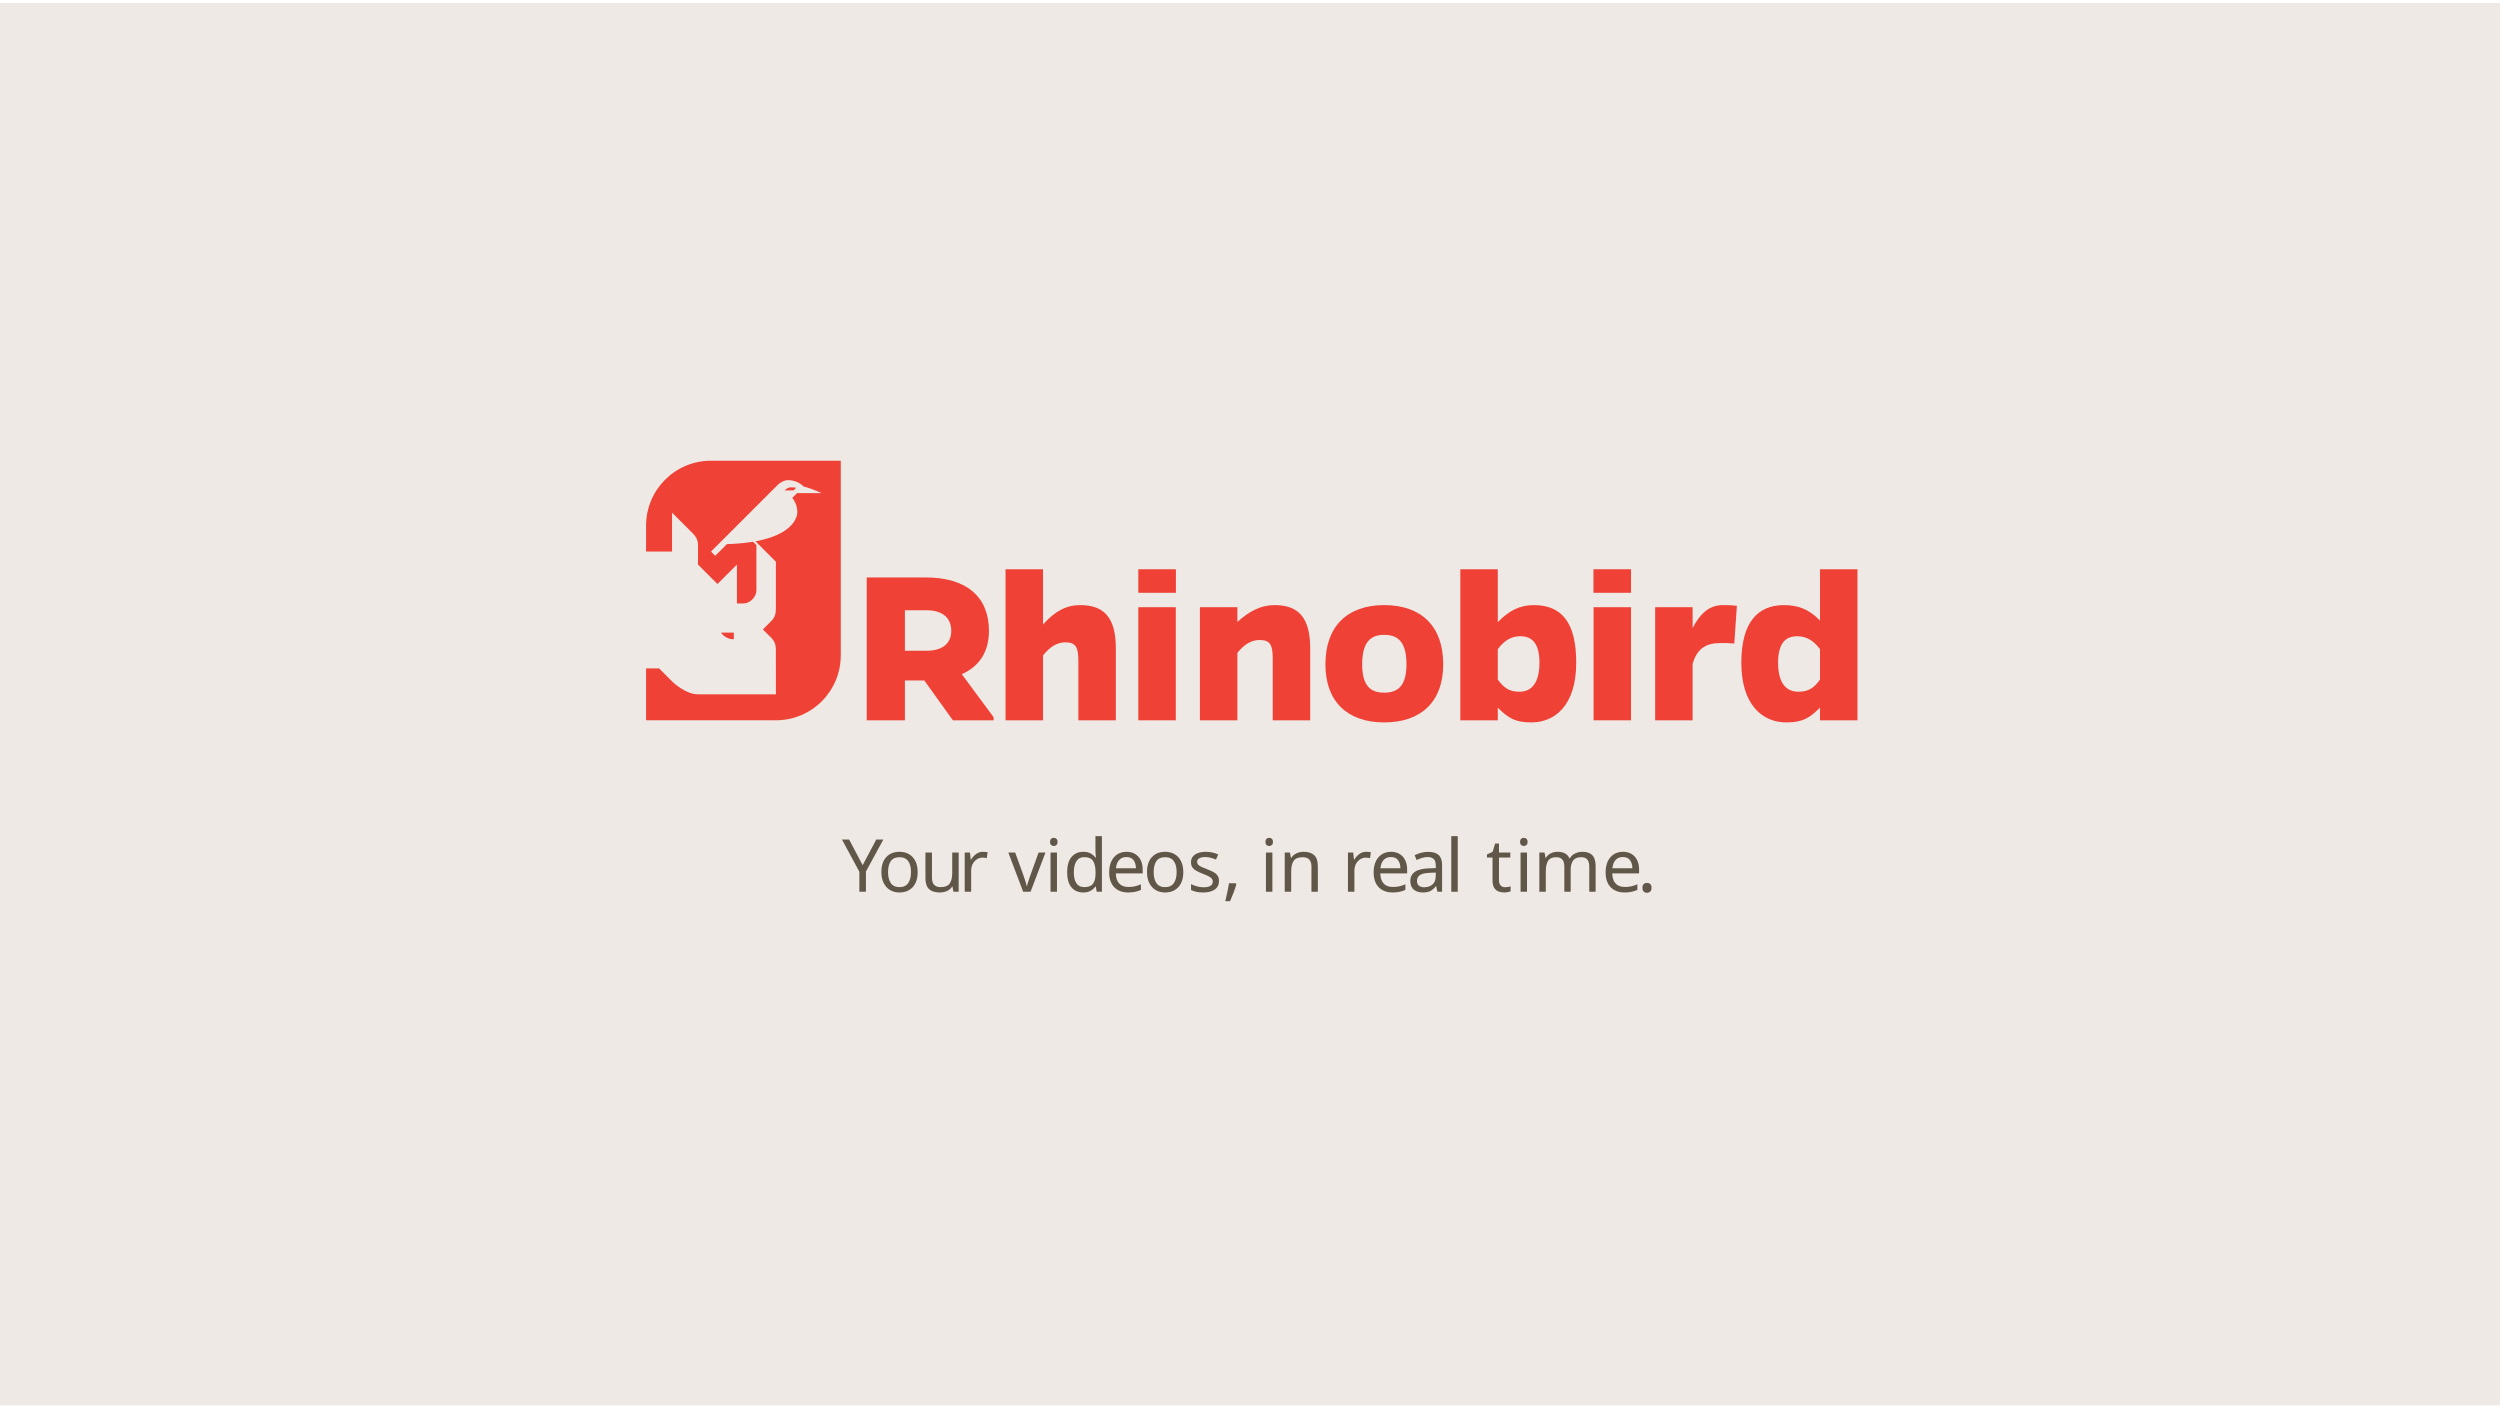
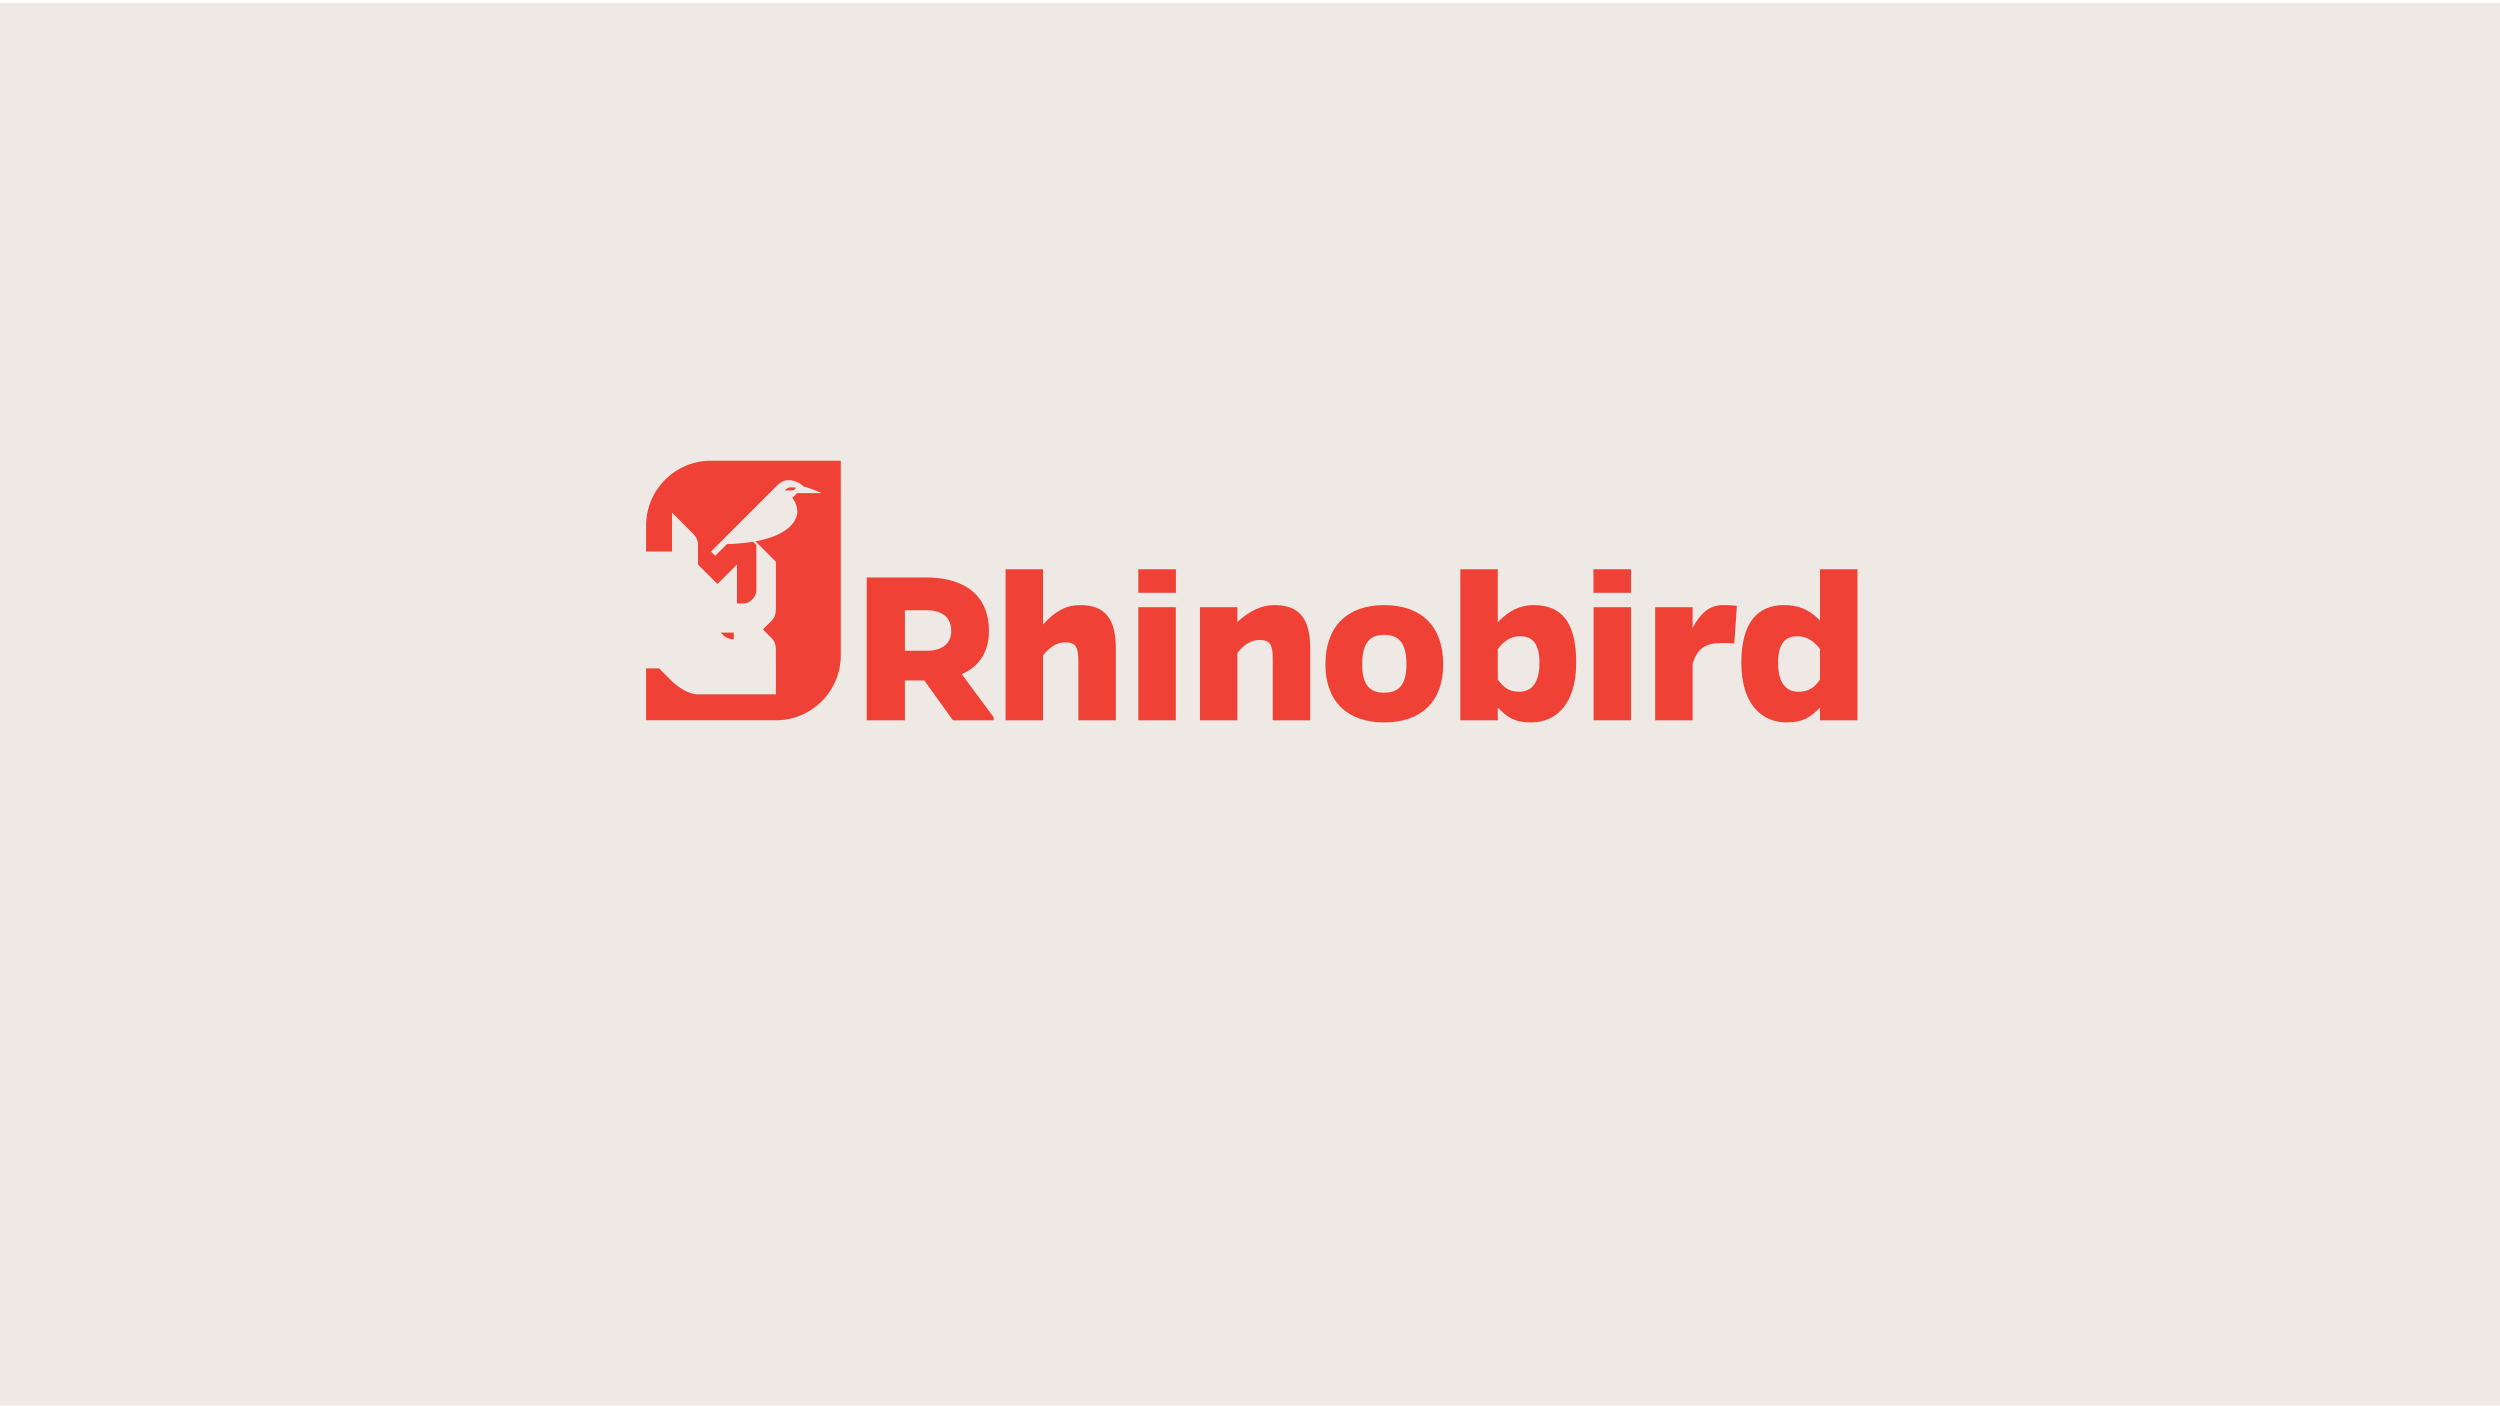
<svg xmlns="http://www.w3.org/2000/svg" version="1.1" id="Layer_1" x="0px" y="0px" width="1277.936px" height="718.464px" viewBox="0 0 1277.936 718.464" enable-background="new 0 0 1277.936 718.464" xml:space="preserve">
  <rect y="1.5" fill="#EFE9E5" width="1277.936" height="716.964" />
  <g>
    <g>
-       <path fill="#EF4135" d="M375.095,323.359h-6.575c1.452,2.07,3.854,3.424,6.575,3.424V323.359z" />
-       <path fill="#EF4135" d="M363.433,235.506c-18.32,0-33.171,14.853-33.171,33.174v13.267h13.269v-10.533v-9.37    c0,0,8.318,8.318,9.949,9.949c1.629,1.629,3.319,3.301,3.319,6.641c0,3.341,0,9.948,0,9.948l9.95,9.948l9.949-9.947v0.001    l0.001-0.001v19.895c0.389,0,1.312,0,3.316,0c3.34,0,6.636-3.322,6.636-6.646c0-3.321,0-23.18,0-23.199l-1.714-1.715    c-0.104,0.017-0.214,0.032-0.319,0.049c-0.247,0.041-0.498,0.08-0.75,0.118c-0.589,0.09-1.189,0.177-1.808,0.257    c-0.232,0.029-0.472,0.057-0.708,0.086c-0.53,0.064-1.07,0.125-1.621,0.182c-0.259,0.027-0.516,0.055-0.78,0.08    c-0.696,0.066-1.408,0.126-2.138,0.18c-0.272,0.021-0.551,0.039-0.828,0.057c-0.639,0.043-1.291,0.082-1.955,0.115    c-0.246,0.012-0.488,0.025-0.737,0.036c-0.564,0.024-1.134,0.047-1.717,0.065l-5.975,5.975l-2.156-2.156l3.751-3.752h0    l9.242-9.242l1.628-1.627l7.494-7.494l6.434-6.434h0.001l0,0l5.439-5.438c0.052-0.054,0.134-0.132,0.242-0.231    c0.753-0.688,2.788-2.307,5.238-2.307h0.001c3.688,0,6.289,1.832,7.359,2.748c0.356,0.305,0.543,0.509,0.543,0.509l-0.003,0.003    c4.927,1.291,9.187,3.389,9.187,3.389h-12.574h0l-2.438,2.438c0.596,0.731,1.456,1.987,2.017,3.675    c0.245,0.736,0.423,1.561,0.508,2.453l0.005-0.006c0.032,0.336,0.053,0.682,0.053,1.039c0,0.092-0.003,0.189-0.008,0.29    c-0.001,0.023-0.003,0.048-0.004,0.072c-0.002,0.03-0.005,0.061-0.007,0.091c-0.004,0.051-0.008,0.102-0.013,0.154    c-0.004,0.041-0.009,0.084-0.014,0.125c-0.003,0.031-0.006,0.061-0.01,0.093c-0.001,0.011-0.002,0.02-0.003,0.03    c-0.005,0.031-0.011,0.066-0.016,0.098c-0.007,0.045-0.014,0.09-0.021,0.135c-0.011,0.064-0.022,0.129-0.035,0.194    c-0.005,0.031-0.011,0.062-0.018,0.093c-0.006,0.029-0.012,0.059-0.018,0.088c-0.019,0.09-0.042,0.182-0.064,0.274    c-0.009,0.036-0.016,0.071-0.026,0.108c-0.002,0.012-0.005,0.023-0.009,0.035c-0.042,0.157-0.091,0.319-0.144,0.484    c-0.016,0.048-0.033,0.096-0.049,0.145c-0.021,0.063-0.042,0.126-0.066,0.189c-0.014,0.039-0.031,0.078-0.045,0.117    c-0.015,0.042-0.031,0.084-0.049,0.126c-0.014,0.034-0.025,0.068-0.04,0.104c-0.012,0.032-0.028,0.065-0.041,0.099    c-0.021,0.051-0.044,0.102-0.066,0.151c-0.04,0.091-0.082,0.182-0.125,0.274c-0.017,0.035-0.032,0.07-0.05,0.105    c-0.016,0.031-0.032,0.062-0.047,0.094c-0.054,0.107-0.11,0.215-0.168,0.323c-0.024,0.044-0.047,0.088-0.071,0.133    c-0.018,0.031-0.034,0.062-0.052,0.093c-0.056,0.098-0.116,0.197-0.177,0.297c-0.024,0.04-0.046,0.08-0.071,0.12    c-0.028,0.044-0.057,0.089-0.086,0.135c-0.039,0.061-0.081,0.122-0.121,0.183c-0.099,0.148-0.203,0.297-0.312,0.447    c-0.039,0.055-0.077,0.109-0.118,0.164c-0.021,0.028-0.043,0.057-0.065,0.086c-0.024,0.032-0.052,0.064-0.077,0.098    c-0.1,0.127-0.201,0.256-0.31,0.385c-0.054,0.064-0.112,0.13-0.168,0.195c-0.1,0.116-0.206,0.232-0.313,0.35    c-0.04,0.043-0.079,0.086-0.12,0.129c-0.047,0.051-0.093,0.1-0.141,0.149c-0.082,0.084-0.169,0.169-0.254,0.253    c-0.051,0.05-0.101,0.1-0.152,0.149c-0.059,0.057-0.117,0.113-0.178,0.17c-0.072,0.065-0.146,0.132-0.219,0.198    c-0.016,0.014-0.033,0.029-0.05,0.044c-0.039,0.036-0.077,0.071-0.117,0.106c-0.107,0.095-0.221,0.189-0.334,0.284    c-0.079,0.065-0.155,0.132-0.237,0.198c-0.233,0.189-0.478,0.377-0.733,0.565c-0.088,0.064-0.181,0.128-0.271,0.192    c-0.15,0.107-0.303,0.215-0.462,0.322c-0.058,0.039-0.118,0.078-0.177,0.117c-0.094,0.062-0.187,0.124-0.283,0.186    c-0.107,0.068-0.22,0.137-0.331,0.206c-0.079,0.048-0.159,0.097-0.239,0.145c-0.11,0.066-0.219,0.134-0.332,0.199    c-0.101,0.059-0.207,0.116-0.31,0.174c-0.076,0.043-0.151,0.085-0.228,0.128c-0.176,0.098-0.356,0.193-0.54,0.289    c-0.111,0.058-0.219,0.116-0.333,0.174c-0.016,0.008-0.033,0.016-0.049,0.023c-0.347,0.176-0.706,0.348-1.079,0.519    c-0.117,0.054-0.241,0.105-0.362,0.159c-0.212,0.094-0.425,0.188-0.646,0.279c-0.052,0.021-0.106,0.043-0.158,0.063    c-0.039,0.017-0.08,0.032-0.12,0.049c-0.146,0.06-0.29,0.119-0.44,0.178c-0.134,0.052-0.27,0.104-0.407,0.156    c-0.098,0.038-0.2,0.074-0.299,0.111c-0.197,0.073-0.391,0.146-0.593,0.218c-0.111,0.039-0.227,0.076-0.339,0.115    c-0.108,0.037-0.218,0.073-0.327,0.109c-0.138,0.047-0.27,0.094-0.409,0.139l0.01-0.01c-0.066,0.021-0.133,0.043-0.199,0.064    c-0.336,0.106-0.678,0.212-1.03,0.314c-0.362,0.107-0.728,0.213-1.107,0.314c-0.261,0.07-0.531,0.137-0.8,0.205    c-0.319,0.081-0.643,0.16-0.974,0.238c-0.285,0.066-0.573,0.132-0.866,0.195c-0.354,0.078-0.716,0.152-1.083,0.225    c-0.283,0.057-0.561,0.115-0.851,0.169c-0.042,0.009-0.082,0.017-0.125,0.024l10.427,10.428v1.457v0.002    c0,1.383,0,19.638,0,21.834c0,2.305,0.014,4.682-2.349,7.045c-1.148,1.148-2.841,2.84-4.278,4.277l-0.007,0.012v0.002    l-0.001-0.002v0.002c1.439,1.438,3.135,3.135,4.285,4.285c2.362,2.361,2.348,4.738,2.348,7.043c0,0.84,0,2.936,0,5.26    c0.001,0,0.001,0,0.002,0V340v3.316v1.658c0,0,0,0-0.002,0c0.001,4.146,0.002,9.951,0.002,9.951h-0.011c0,0-0.956,0-2.551,0    c-7.879,0-31.729,0-37.245,0c-6.631,0-13.269-6.635-13.269-6.635l-6.634-6.635h-6.634v26.539h66.344    c18.32,0,33.171-14.854,33.171-33.174v-99.516H363.433z" />
-       <path fill="#EF4135" d="M407.024,249.309c-0.754-0.087-1.909-0.199-2.864-0.199c-1.564,0-3.129,1.564-3.129,1.564h4.629    L407.024,249.309z" />
-       <path fill="#EF4135" d="M507.924,368.205h-20.823l-14.61-20.352h-9.932v20.352h-19.513v-73.021h30.286    c20.588,0,32.198,9.816,32.198,27.291c0,10.656-4.907,18.195-13.884,22.146l16.278,22.023V368.205z M473.572,332.65    c8.142,0,12.688-3.707,12.688-10.176c0-6.705-4.546-10.531-12.688-10.531h-11.013v20.707H473.572z" />
-       <path fill="#EF4135" d="M533.163,319.244c6.1-6.822,11.848-9.934,19.032-9.934c12.331,0,18.192,6.584,18.192,22.145v36.75h-19.155    v-30.168c0-7.062-1.19-9.697-6.7-9.697c-4.426,0-8.14,2.635-11.37,6.703v33.162h-19.153v-77.213h19.153V319.244z" />
+       <path fill="#EF4135" d="M375.095,323.359h-6.575c1.452,2.069,3.854,3.424,6.575,3.424V323.359z" />
+       <path fill="#EF4135" d="M363.433,235.506c-18.32,0-33.171,14.853-33.171,33.174v13.267h13.269v-10.533v-9.37    c0,0,8.318,8.318,9.949,9.949c1.629,1.629,3.319,3.301,3.319,6.641c0,3.341,0,9.948,0,9.948l9.95,9.948l9.949-9.947v0.001    l0.001-0.001v19.895c0.389,0,1.312,0,3.316,0c3.34,0,6.636-3.321,6.636-6.646c0-3.321,0-23.18,0-23.199l-1.714-1.715    c-0.104,0.017-0.214,0.032-0.319,0.049c-0.247,0.041-0.498,0.08-0.75,0.118c-0.589,0.09-1.189,0.177-1.808,0.257    c-0.232,0.029-0.472,0.057-0.708,0.086c-0.53,0.064-1.07,0.125-1.621,0.182c-0.259,0.027-0.516,0.055-0.78,0.08    c-0.696,0.066-1.408,0.126-2.138,0.18c-0.272,0.021-0.551,0.039-0.828,0.057c-0.639,0.043-1.291,0.082-1.955,0.115    c-0.246,0.012-0.488,0.025-0.737,0.036c-0.564,0.024-1.134,0.047-1.717,0.065l-5.975,5.975l-2.156-2.156l3.751-3.752l0,0    l9.242-9.242l1.628-1.627l7.494-7.494l6.434-6.434h0.001l0,0l5.438-5.438c0.053-0.054,0.135-0.132,0.242-0.231    c0.753-0.688,2.788-2.307,5.238-2.307h0.001c3.688,0,6.289,1.832,7.359,2.748c0.355,0.305,0.543,0.509,0.543,0.509l-0.003,0.003    c4.927,1.291,9.187,3.389,9.187,3.389h-12.574l0,0l-2.438,2.438c0.596,0.731,1.456,1.987,2.017,3.675    c0.245,0.736,0.423,1.561,0.508,2.453l0.006-0.006c0.031,0.336,0.053,0.682,0.053,1.039c0,0.092-0.003,0.189-0.008,0.29    c-0.001,0.023-0.003,0.048-0.004,0.072c-0.002,0.03-0.006,0.061-0.008,0.091c-0.004,0.051-0.008,0.102-0.013,0.154    c-0.004,0.041-0.009,0.084-0.014,0.125c-0.003,0.031-0.006,0.061-0.011,0.093c-0.001,0.011-0.002,0.02-0.003,0.03    c-0.005,0.031-0.011,0.066-0.016,0.098c-0.007,0.045-0.014,0.09-0.021,0.135c-0.012,0.064-0.022,0.129-0.035,0.194    c-0.005,0.031-0.012,0.062-0.019,0.093c-0.006,0.029-0.012,0.059-0.018,0.088c-0.02,0.09-0.042,0.182-0.064,0.274    c-0.009,0.036-0.016,0.071-0.025,0.108c-0.002,0.012-0.005,0.023-0.01,0.035c-0.042,0.157-0.091,0.319-0.144,0.484    c-0.016,0.048-0.033,0.096-0.049,0.145c-0.021,0.063-0.042,0.126-0.066,0.189c-0.014,0.039-0.031,0.078-0.045,0.117    c-0.015,0.042-0.031,0.084-0.049,0.126c-0.014,0.034-0.025,0.068-0.04,0.104c-0.012,0.032-0.028,0.065-0.041,0.099    c-0.021,0.051-0.044,0.102-0.066,0.151c-0.04,0.091-0.082,0.182-0.125,0.274c-0.017,0.035-0.031,0.07-0.05,0.105    c-0.016,0.031-0.032,0.062-0.047,0.094c-0.054,0.107-0.11,0.215-0.168,0.323c-0.023,0.044-0.047,0.088-0.071,0.133    c-0.018,0.031-0.034,0.062-0.052,0.093c-0.056,0.098-0.116,0.197-0.177,0.297c-0.024,0.04-0.046,0.08-0.071,0.12    c-0.028,0.044-0.057,0.089-0.086,0.135c-0.039,0.061-0.081,0.122-0.121,0.183c-0.099,0.148-0.203,0.297-0.312,0.447    c-0.039,0.055-0.077,0.109-0.118,0.164c-0.021,0.028-0.043,0.057-0.065,0.086c-0.023,0.032-0.052,0.064-0.077,0.098    c-0.1,0.127-0.2,0.256-0.31,0.385c-0.054,0.064-0.112,0.13-0.168,0.195c-0.101,0.116-0.206,0.232-0.313,0.35    c-0.04,0.043-0.078,0.086-0.119,0.129c-0.048,0.051-0.094,0.1-0.142,0.149c-0.082,0.084-0.169,0.169-0.254,0.253    c-0.051,0.05-0.101,0.1-0.152,0.149c-0.059,0.057-0.116,0.113-0.178,0.17c-0.072,0.065-0.146,0.132-0.219,0.198    c-0.017,0.014-0.033,0.029-0.05,0.044c-0.039,0.036-0.077,0.071-0.117,0.106c-0.107,0.095-0.221,0.189-0.334,0.284    c-0.079,0.065-0.155,0.132-0.237,0.198c-0.232,0.189-0.478,0.377-0.732,0.565c-0.089,0.064-0.182,0.128-0.271,0.192    c-0.149,0.107-0.303,0.215-0.462,0.322c-0.058,0.039-0.118,0.078-0.177,0.117c-0.095,0.062-0.188,0.124-0.283,0.186    c-0.107,0.068-0.22,0.137-0.331,0.206c-0.079,0.048-0.159,0.097-0.239,0.145c-0.109,0.066-0.219,0.134-0.332,0.199    c-0.101,0.059-0.207,0.116-0.31,0.174c-0.076,0.043-0.151,0.085-0.229,0.128c-0.176,0.098-0.355,0.193-0.54,0.289    c-0.11,0.058-0.219,0.116-0.333,0.174c-0.016,0.008-0.032,0.016-0.049,0.023c-0.347,0.176-0.706,0.348-1.079,0.519    c-0.116,0.054-0.241,0.105-0.361,0.159c-0.212,0.094-0.426,0.188-0.646,0.279c-0.052,0.021-0.105,0.043-0.158,0.063    c-0.039,0.017-0.08,0.032-0.12,0.049c-0.146,0.06-0.29,0.119-0.439,0.178c-0.134,0.052-0.27,0.104-0.407,0.156    c-0.098,0.038-0.2,0.074-0.299,0.111c-0.197,0.073-0.391,0.146-0.593,0.218c-0.111,0.039-0.228,0.076-0.339,0.115    c-0.108,0.037-0.218,0.073-0.327,0.109c-0.138,0.047-0.271,0.094-0.409,0.139l0.01-0.01c-0.066,0.021-0.133,0.043-0.199,0.064    c-0.336,0.106-0.678,0.212-1.03,0.314c-0.362,0.107-0.728,0.213-1.107,0.314c-0.261,0.07-0.531,0.137-0.8,0.205    c-0.319,0.081-0.643,0.16-0.974,0.238c-0.285,0.066-0.573,0.132-0.866,0.195c-0.354,0.078-0.716,0.152-1.083,0.225    c-0.283,0.057-0.561,0.115-0.851,0.169c-0.042,0.009-0.082,0.017-0.125,0.024l10.427,10.428v1.457v0.002    c0,1.383,0,19.638,0,21.834c0,2.305,0.014,4.682-2.35,7.045c-1.148,1.148-2.841,2.84-4.278,4.277l-0.007,0.012v0.002l-0.001-0.002    v0.002c1.439,1.438,3.135,3.135,4.285,4.285c2.362,2.36,2.349,4.738,2.349,7.043c0,0.84,0,2.936,0,5.26c0.001,0,0.001,0,0.002,0    V340v3.316v1.657c0,0,0,0-0.002,0c0.001,4.146,0.002,9.951,0.002,9.951h-0.012c0,0-0.956,0-2.551,0c-7.879,0-31.729,0-37.245,0    c-6.631,0-13.269-6.635-13.269-6.635l-6.634-6.635h-6.634v26.54h66.344c18.319,0,33.171-14.855,33.171-33.175v-99.516h-66.346    V235.506z" />
+       <path fill="#EF4135" d="M407.024,249.309c-0.755-0.087-1.909-0.199-2.864-0.199c-1.564,0-3.129,1.564-3.129,1.564h4.629    L407.024,249.309z" />
+       <path fill="#EF4135" d="M507.924,368.205h-20.823l-14.609-20.352h-9.933v20.352h-19.513v-73.021h30.286    c20.588,0,32.198,9.816,32.198,27.291c0,10.656-4.907,18.195-13.884,22.146l16.277,22.023V368.205z M473.572,332.65    c8.142,0,12.688-3.707,12.688-10.177c0-6.705-4.546-10.53-12.688-10.53h-11.014v20.707H473.572z" />
+       <path fill="#EF4135" d="M533.163,319.244c6.1-6.822,11.848-9.935,19.032-9.935c12.331,0,18.191,6.584,18.191,22.146v36.75h-19.154    v-30.167c0-7.062-1.19-9.697-6.7-9.697c-4.427,0-8.141,2.635-11.37,6.703v33.162h-19.153v-77.212h19.153L533.163,319.244    L533.163,319.244z" />
      <path fill="#EF4135" d="M581.88,368.205v-57.814h19.155v57.814H581.88z" />
-       <path fill="#EF4135" d="M632.515,317.93c6.104-5.508,11.97-8.619,19.032-8.619c12.336,0,18.199,6.584,18.199,22.145v36.75h-19.156    v-31.363c0-7.062-1.193-9.697-6.701-9.697c-4.429,0-8.138,2.512-11.374,6.586v34.475h-19.151v-57.814h19.151V317.93z" />
-       <path fill="#EF4135" d="M737.737,339.592c0,18.914-11.136,29.691-30.165,29.691c-18.912,0-30.046-10.777-30.046-29.691    c0-19.387,11.134-30.281,30.046-30.281C726.601,309.311,737.737,320.205,737.737,339.592z M718.947,339.592    c0-11.129-4.076-15.08-11.375-15.08c-7.182,0-11.254,3.951-11.254,15.08c0,10.66,3.949,14.484,11.254,14.484    C714.871,354.076,718.947,350.252,718.947,339.592z" />
-       <path fill="#EF4135" d="M765.628,318.049c5.743-5.982,11.373-8.738,18.432-8.738c14.126,0,21.669,8.738,21.669,29.445    c0,21.664-10.774,30.527-22.983,30.527c-8.98,0-12.328-2.875-17.117-7.545v6.467h-19.151v-77.213h19.151V318.049z     M765.628,347.375c2.986,4.074,5.743,6.227,11.014,6.227c6.104,0,10.292-4.312,10.292-14.846c0-9.695-3.593-13.529-9.814-13.529    c-4.669,0-8.258,2.279-11.491,6.59V347.375z" />
+       <path fill="#EF4135" d="M632.515,317.93c6.104-5.508,11.971-8.619,19.032-8.619c12.336,0,18.199,6.584,18.199,22.146v36.75H650.59    v-31.364c0-7.062-1.193-9.696-6.701-9.696c-4.429,0-8.138,2.512-11.374,6.586v34.474h-19.15v-57.814h19.15V317.93L632.515,317.93z    " />
+       <path fill="#EF4135" d="M737.737,339.592c0,18.914-11.136,29.691-30.165,29.691c-18.912,0-30.046-10.777-30.046-29.691    c0-19.387,11.134-30.281,30.046-30.281C726.602,309.311,737.737,320.205,737.737,339.592z M718.947,339.592    c0-11.129-4.076-15.08-11.375-15.08c-7.183,0-11.254,3.951-11.254,15.08c0,10.66,3.948,14.484,11.254,14.484    C714.871,354.076,718.947,350.252,718.947,339.592z" />
+       <path fill="#EF4135" d="M765.628,318.049c5.743-5.981,11.373-8.738,18.433-8.738c14.125,0,21.668,8.738,21.668,29.445    c0,21.664-10.773,30.527-22.982,30.527c-8.98,0-12.328-2.875-17.117-7.545v6.467h-19.15v-77.212h19.15L765.628,318.049    L765.628,318.049z M765.628,347.375c2.986,4.074,5.743,6.227,11.014,6.227c6.104,0,10.292-4.312,10.292-14.846    c0-9.695-3.593-13.529-9.813-13.529c-4.669,0-8.258,2.279-11.491,6.591L765.628,347.375L765.628,347.375z" />
      <path fill="#EF4135" d="M814.589,368.205v-57.814h19.15v57.814H814.589z" />
-       <path fill="#EF4135" d="M865.218,321.041c3.955-7.662,8.744-11.73,15.444-11.73c2.036,0,3.954,0,7.185,0.361l-1.32,19.271    c-2.866-0.242-4.786-0.242-6.821-0.242c-7.058,0-12.091,2.273-14.487,10.656v28.848h-19.146v-57.814h19.146V321.041z" />
-       <path fill="#EF4135" d="M930.341,361.738c-4.785,4.67-8.26,7.545-17.237,7.545c-12.09,0-22.984-8.863-22.984-30.527    c0-20.707,8.499-29.445,21.786-29.445c7.063,0,12.809,2.031,18.436,7.9v-26.219h19.152v77.213h-19.152V361.738z M930.341,331.816    c-3.233-4.311-6.945-6.59-11.605-6.59c-6.229,0-9.822,3.834-9.822,13.529c0,10.533,4.19,14.846,10.415,14.846    c5.266,0,8.136-2.152,11.013-6.227V331.816z" />
+       <path fill="#EF4135" d="M865.218,321.041c3.955-7.662,8.744-11.73,15.444-11.73c2.036,0,3.954,0,7.185,0.361l-1.319,19.271    c-2.866-0.242-4.786-0.242-6.821-0.242c-7.058,0-12.091,2.272-14.487,10.656v28.847h-19.146v-57.814h19.146L865.218,321.041    L865.218,321.041z" />
+       <path fill="#EF4135" d="M930.341,361.738c-4.785,4.67-8.26,7.545-17.237,7.545c-12.09,0-22.983-8.863-22.983-30.527    c0-20.707,8.499-29.445,21.786-29.445c7.062,0,12.809,2.031,18.436,7.9v-26.219h19.152v77.212h-19.152L930.341,361.738    L930.341,361.738z M930.341,331.816c-3.232-4.312-6.944-6.591-11.604-6.591c-6.229,0-9.822,3.834-9.822,13.529    c0,10.533,4.189,14.846,10.415,14.846c5.266,0,8.136-2.151,11.013-6.227L930.341,331.816L930.341,331.816z" />
      <rect x="581.88" y="290.992" fill="#EF4135" width="19.211" height="12.027" />
      <rect x="814.532" y="290.992" fill="#EF4135" width="19.208" height="12.027" />
    </g>
  </g>
-   <text transform="matrix(1 0 0 1 430.3804 455.8369)">
-     <tspan x="0" y="0" fill="#605748" font-family="'OpenSans-BoldItalic'" font-size="37.403" letter-spacing="-2">Y</tspan>
-     <tspan x="18.102" y="0" fill="#605748" font-family="'OpenSans-BoldItalic'" font-size="37.403" letter-spacing="-1">ou</tspan>
-     <tspan x="59.581" y="0" fill="#605748" font-family="'OpenSans-BoldItalic'" font-size="37.403">r </tspan>
-     <tspan x="85.04" y="0" fill="#605748" font-family="'OpenSans-BoldItalic'" font-size="37.403">v</tspan>
-     <tspan x="103.45" y="0" fill="#605748" font-family="'OpenSans-BoldItalic'" font-size="37.403" letter-spacing="-1">i</tspan>
-     <tspan x="113.058" y="0" fill="#605748" font-family="'OpenSans-BoldItalic'" font-size="37.403">d</tspan>
-     <tspan x="134.537" y="0" fill="#605748" font-family="'OpenSans-BoldItalic'" font-size="37.403" letter-spacing="-1">e</tspan>
-     <tspan x="153.879" y="0" fill="#605748" font-family="'OpenSans-BoldItalic'" font-size="37.403">os, </tspan>
-     <tspan x="213.563" y="0" fill="#605748" font-family="'OpenSans-BoldItalic'" font-size="37.403" letter-spacing="-1">i</tspan>
-     <tspan x="223.172" y="0" fill="#605748" font-family="'OpenSans-BoldItalic'" font-size="37.403">n </tspan>
-     <tspan x="255.479" y="0" fill="#605748" font-family="'OpenSans-BoldItalic'" font-size="37.403" letter-spacing="-1">r</tspan>
-     <tspan x="269.727" y="0" fill="#605748" font-family="'OpenSans-BoldItalic'" font-size="37.403" letter-spacing="-2">ea</tspan>
-     <tspan x="308.304" y="0" fill="#605748" font-family="'OpenSans-BoldItalic'" font-size="37.403">l </tspan>
-     <tspan x="329.123" y="0" fill="#605748" font-family="'OpenSans-BoldItalic'" font-size="37.403">t</tspan>
-     <tspan x="343.717" y="0" fill="#605748" font-family="'OpenSans-BoldItalic'" font-size="37.403" letter-spacing="-1">i</tspan>
-     <tspan x="353.324" y="0" fill="#605748" font-family="'OpenSans-BoldItalic'" font-size="37.403">me</tspan>
-     <tspan x="406.509" y="0" fill="#605748" font-family="'OpenSans-BoldItalic'" font-size="37.403">.</tspan>
-   </text>
</svg>
